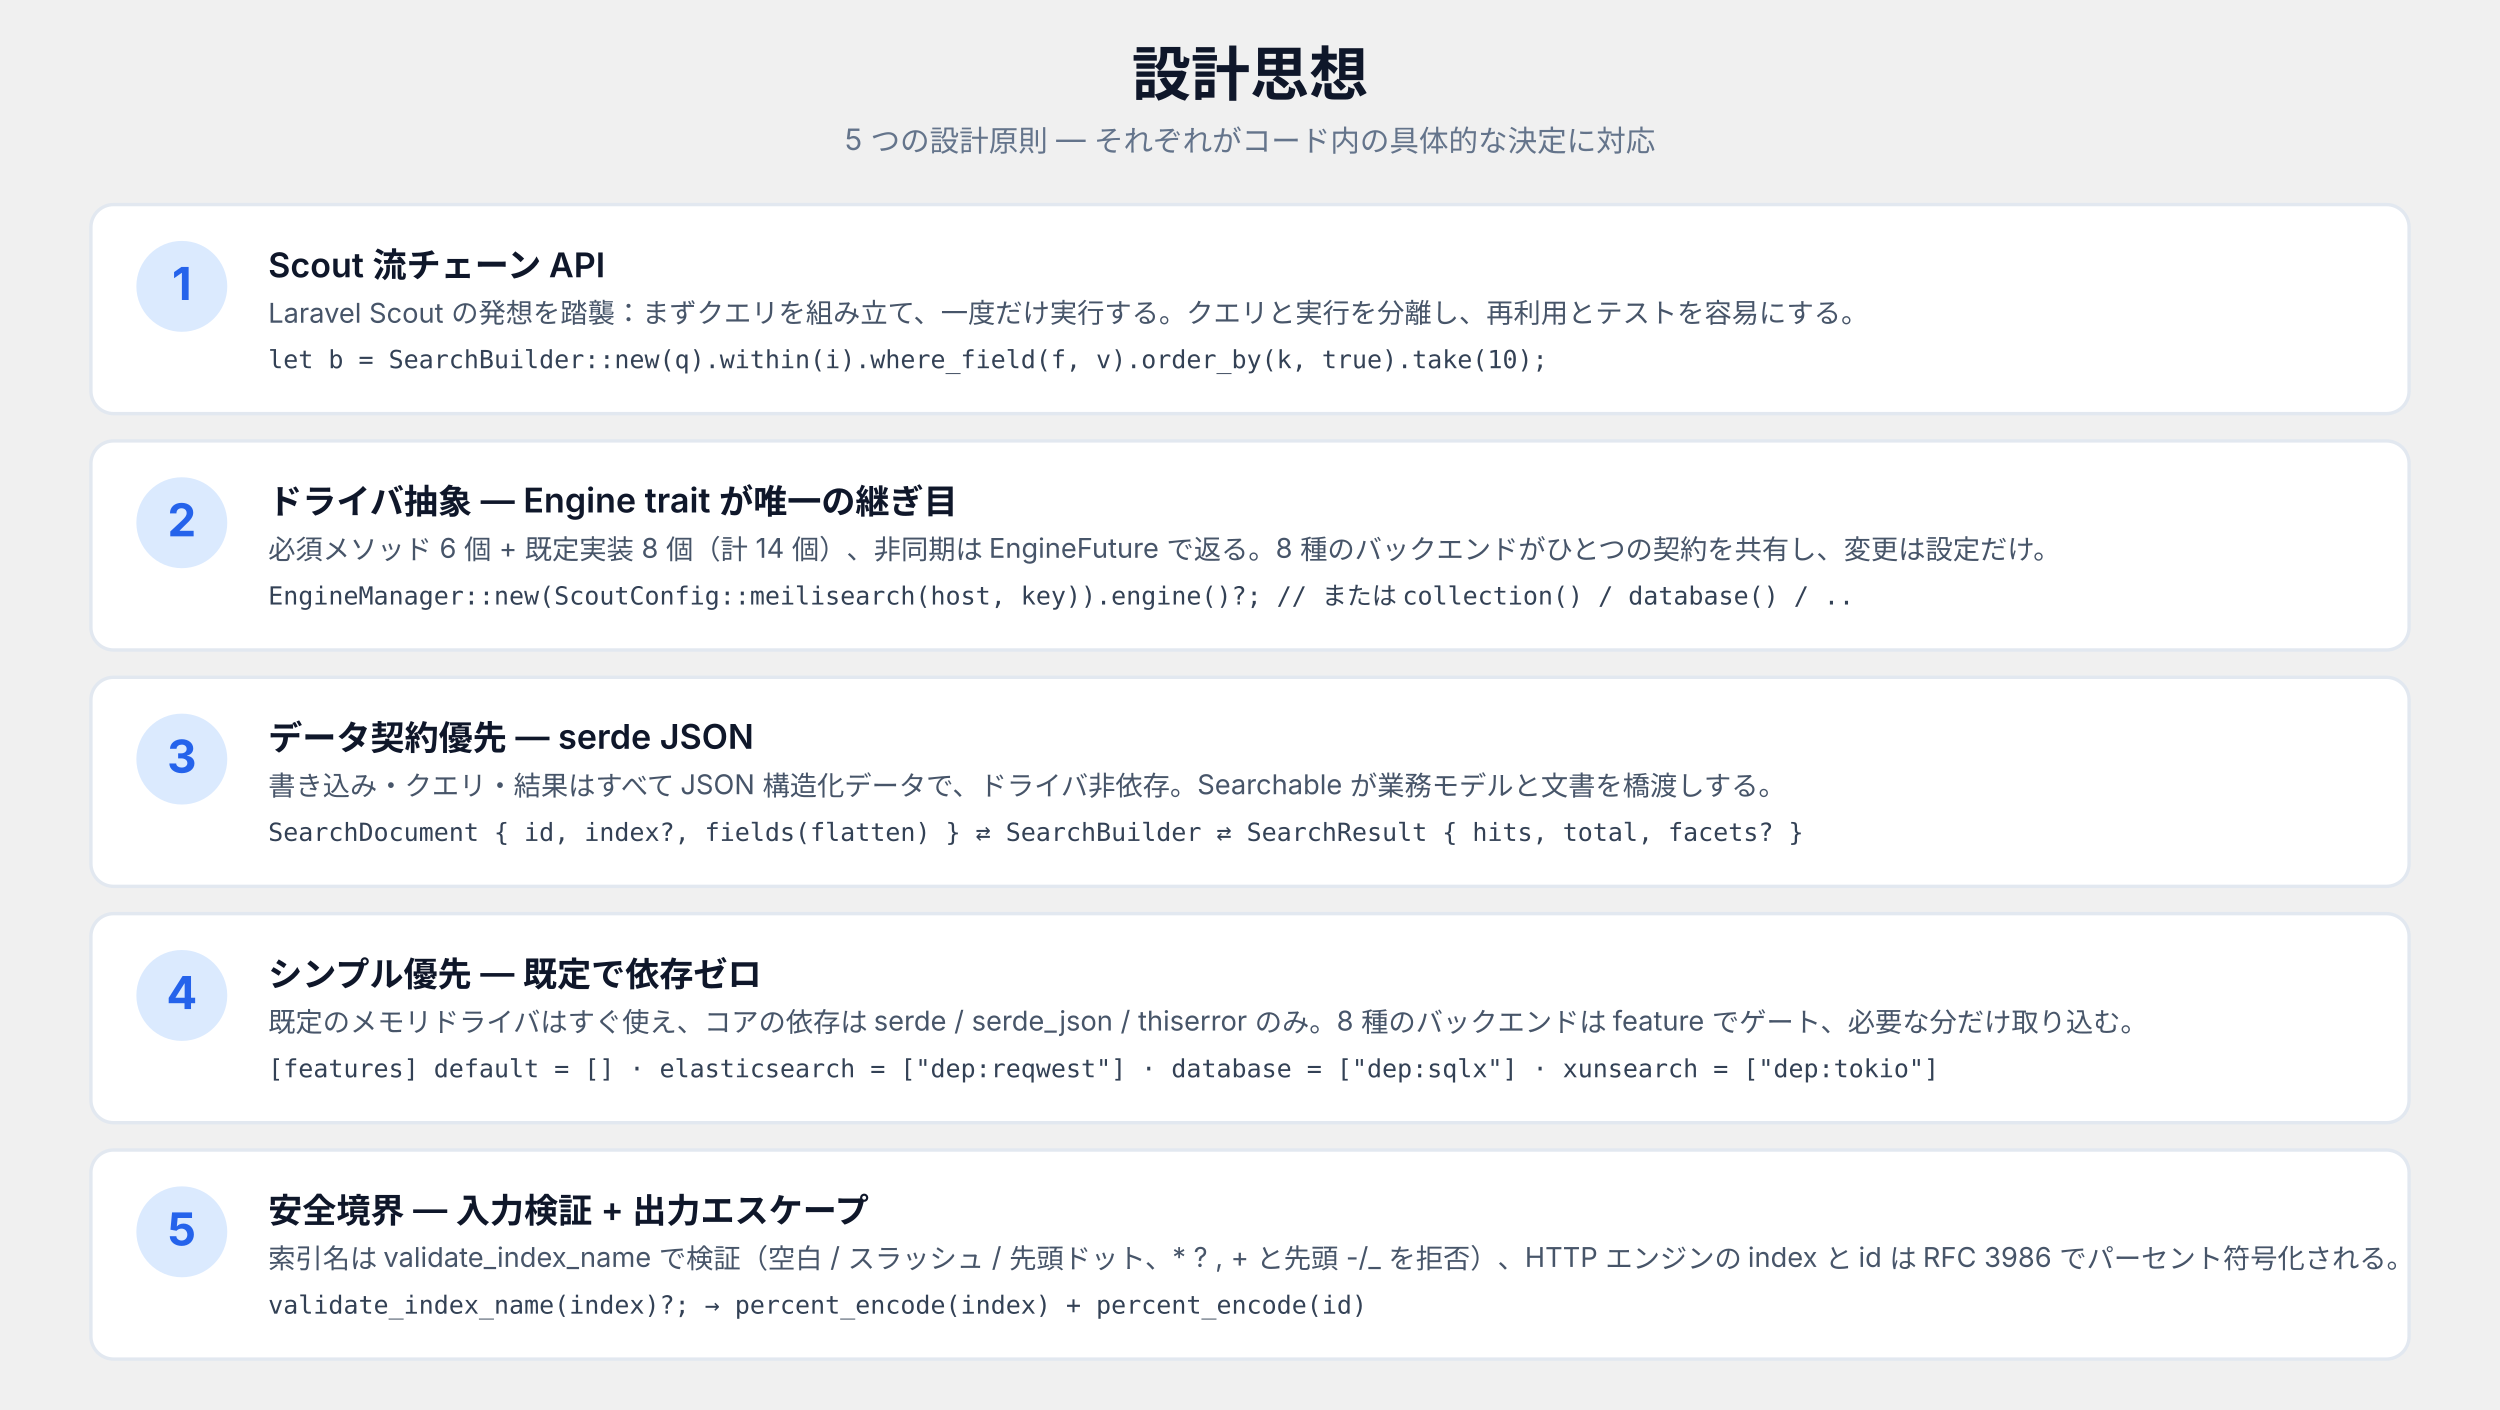
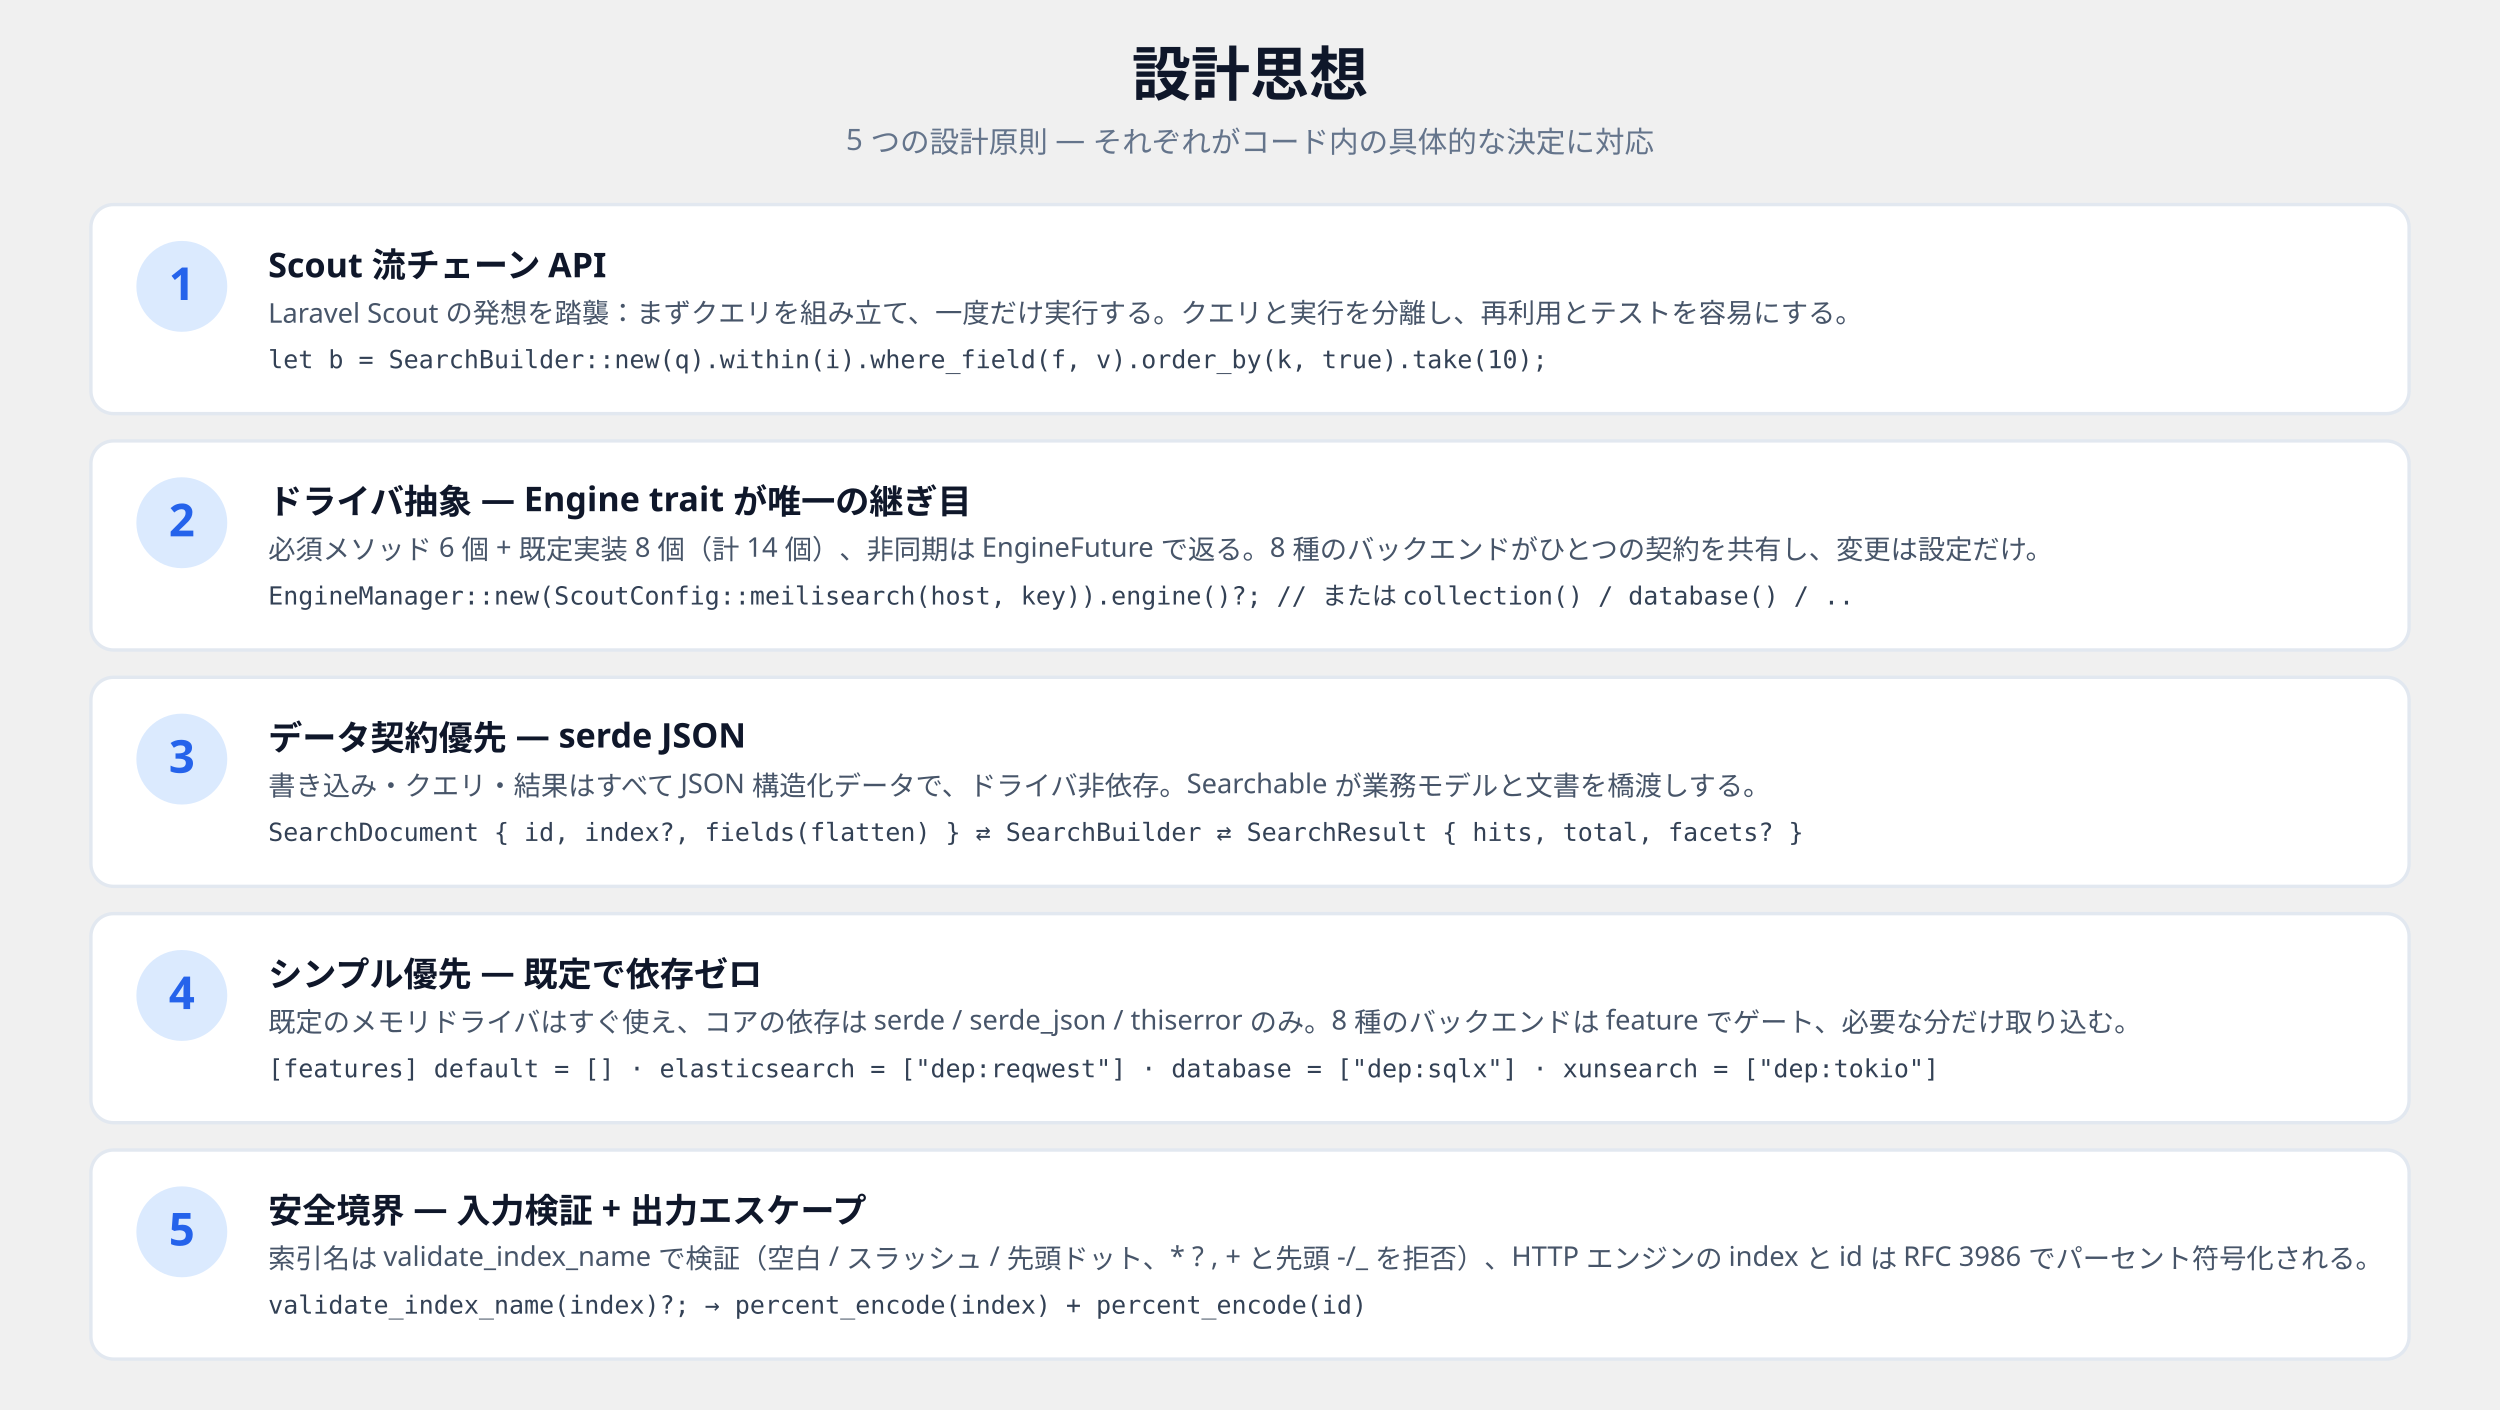
- <svg xmlns="http://www.w3.org/2000/svg" viewBox="0 0 1100 620" font-family="system-ui, -apple-system, 'Segoe UI', sans-serif">
+ <svg xmlns="http://www.w3.org/2000/svg" viewBox="0 0 1100 620" font-family="system-ui, sans-serif">
  <defs>
    <style>
      .title { font-size: 26px; font-weight: 700; fill: #0f172a; }
      .sub   { font-size: 13px; fill: #64748b; }
      .card  { fill: #ffffff; stroke: #e2e8f0; stroke-width: 1.5; rx: 10; }
      .num   { font-size: 20px; font-weight: 700; fill: #2563eb; }
      .name  { font-size: 15px; font-weight: 600; fill: #0f172a; }
      .desc  { font-size: 12px; fill: #475569; }
-       .code  { font-size: 11px; fill: #334155; font-family: ui-monospace, SFMono-Regular, Menlo, monospace; }
+       .code  { font-size: 11px; fill: #334155; font-family: ui-monospace, monospace; }
      .rule  { fill: #dbeafe; }
    </style>
  </defs>
  <text x="550" y="42" text-anchor="middle" class="title">設計思想</text>
  <text x="550" y="66" text-anchor="middle" class="sub">5 つの設計原則 — それぞれがコード内の具体的な決定に対応</text>
  <rect x="40" y="90" width="1020" height="92" class="card" />
  <rect x="60" y="106" width="40" height="40" rx="20" class="rule" />
  <text x="80" y="132" text-anchor="middle" class="num">1</text>
  <text x="118" y="122" class="name">Scout 流チェーン API</text>
  <text x="118" y="142" class="desc">Laravel Scout の発想を踏襲：まずクエリを組み立て、一度だけ実行する。クエリと実行を分離し、再利用とテストを容易にする。</text>
  <text x="118" y="162" class="code">let b = SearchBuilder::new(q).within(i).where_field(f, v).order_by(k, true).take(10);</text>
  <rect x="40" y="194" width="1020" height="92" class="card" />
  <rect x="60" y="210" width="40" height="40" rx="20" class="rule" />
  <text x="80" y="236" text-anchor="middle" class="num">2</text>
  <text x="118" y="226" class="name">ドライバ抽象 — Engine trait が唯一の継ぎ目</text>
  <text x="118" y="246" class="desc">必須メソッド 6 個 + 既定実装 8 個（計 14 個）、非同期は EngineFuture で返る。8 種のバックエンドがひとつの契約を共有し、変更は設定だけ。</text>
  <text x="118" y="266" class="code">EngineManager::new(ScoutConfig::meilisearch(host, key)).engine()?;  // または collection() / database() / ..</text>
  <rect x="40" y="298" width="1020" height="92" class="card" />
  <rect x="60" y="314" width="40" height="40" rx="20" class="rule" />
  <text x="80" y="340" text-anchor="middle" class="num">3</text>
  <text x="118" y="330" class="name">データ契約優先 — serde JSON</text>
  <text x="118" y="350" class="desc">書き込み・クエリ・結果はすべて JSON 構造化データで、ドライバ非依存。Searchable が業務モデルと文書を橋渡しする。</text>
  <text x="118" y="370" class="code">SearchDocument { id, index?, fields(flatten) } ⇄ SearchBuilder ⇄ SearchResult { hits, total, facets? }</text>
  <rect x="40" y="402" width="1020" height="92" class="card" />
  <rect x="60" y="418" width="40" height="40" rx="20" class="rule" />
  <text x="80" y="444" text-anchor="middle" class="num">4</text>
  <text x="118" y="434" class="name">シンプル優先 — 既定で依存ゼロ</text>
  <text x="118" y="454" class="desc">既定のメモリドライバはすぐ使え、コアの依存は serde / serde_json / thiserror のみ。8 種のバックエンドは feature でゲート、必要な分だけ取り込む。</text>
  <text x="118" y="474" class="code">[features] default = [] · elasticsearch = ["dep:reqwest"] · database = ["dep:sqlx"] · xunsearch = ["dep:tokio"]</text>
  <rect x="40" y="506" width="1020" height="92" class="card" />
  <rect x="60" y="522" width="40" height="40" rx="20" class="rule" />
  <text x="80" y="548" text-anchor="middle" class="num">5</text>
  <text x="118" y="538" class="name">安全境界 — 入力検証 + 出力エスケープ</text>
  <text x="118" y="558" class="desc">索引名は validate_index_name で検証（空白 / スラッシュ / 先頭ドット、* ? , + と先頭 -/_ を拒否）、HTTP エンジンの index と id は RFC 3986 でパーセント符号化される。</text>
  <text x="118" y="578" class="code">validate_index_name(index)?;  →  percent_encode(index) + percent_encode(id)</text>
</svg>
